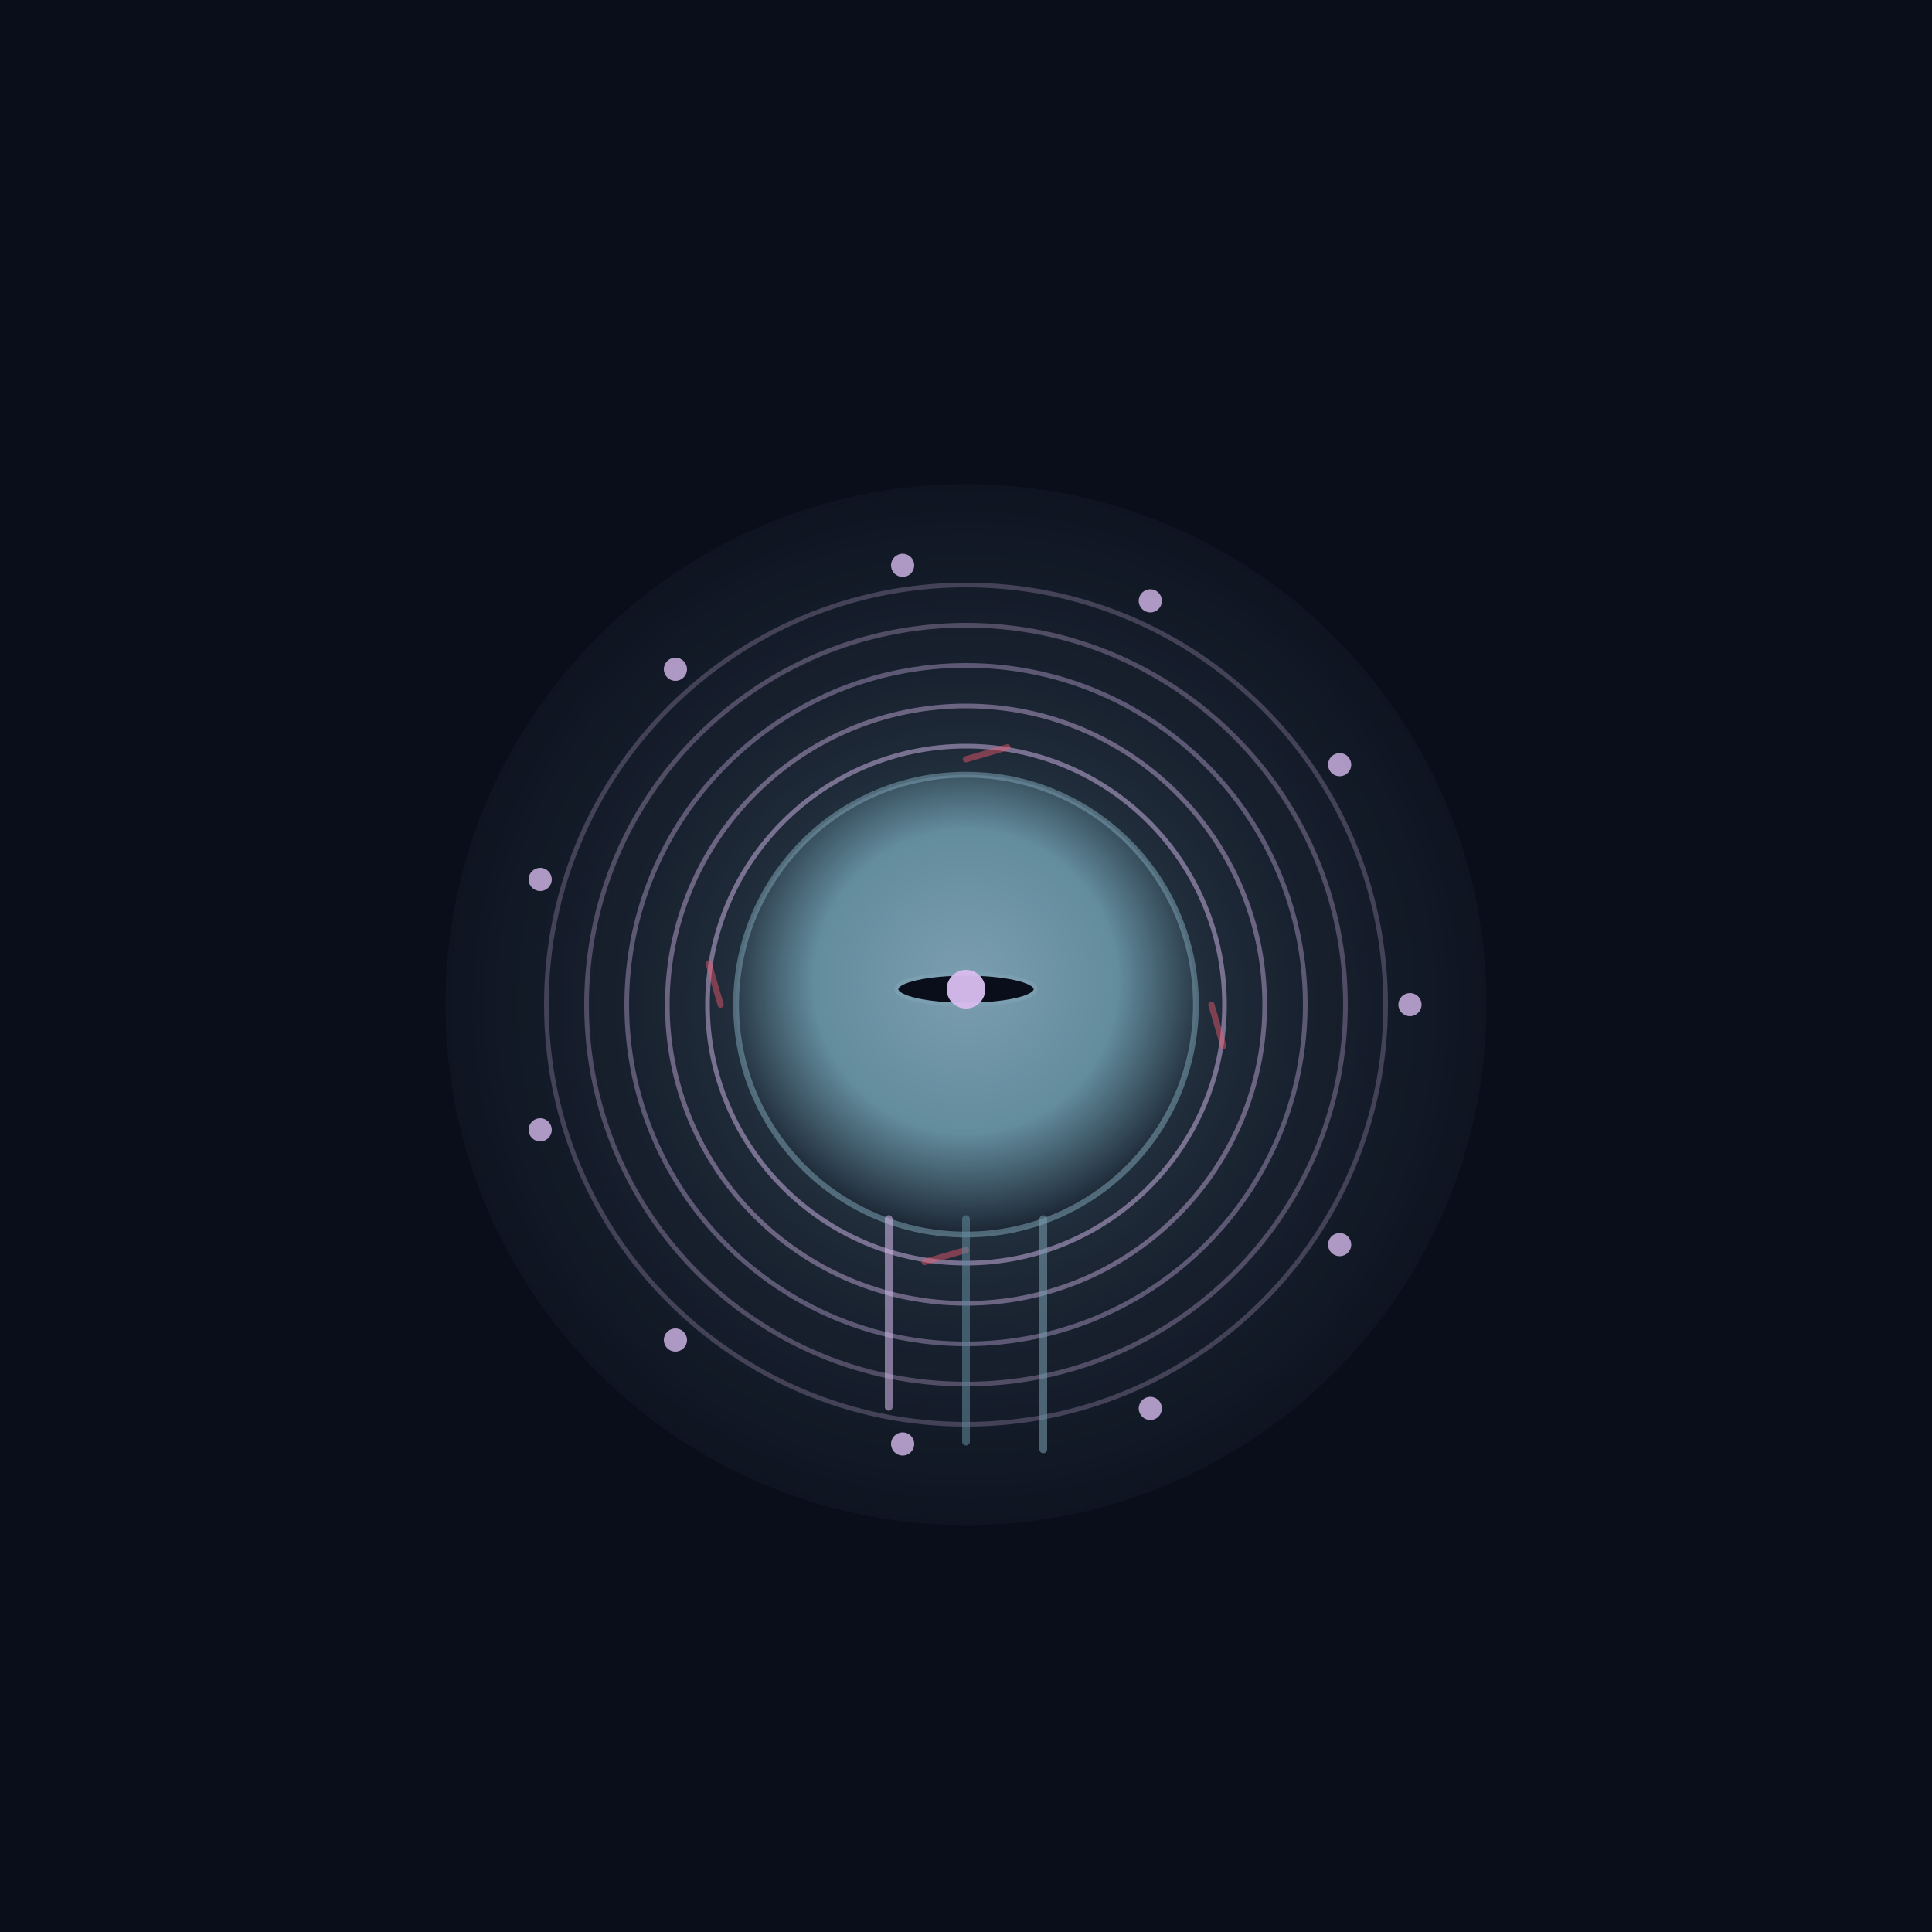
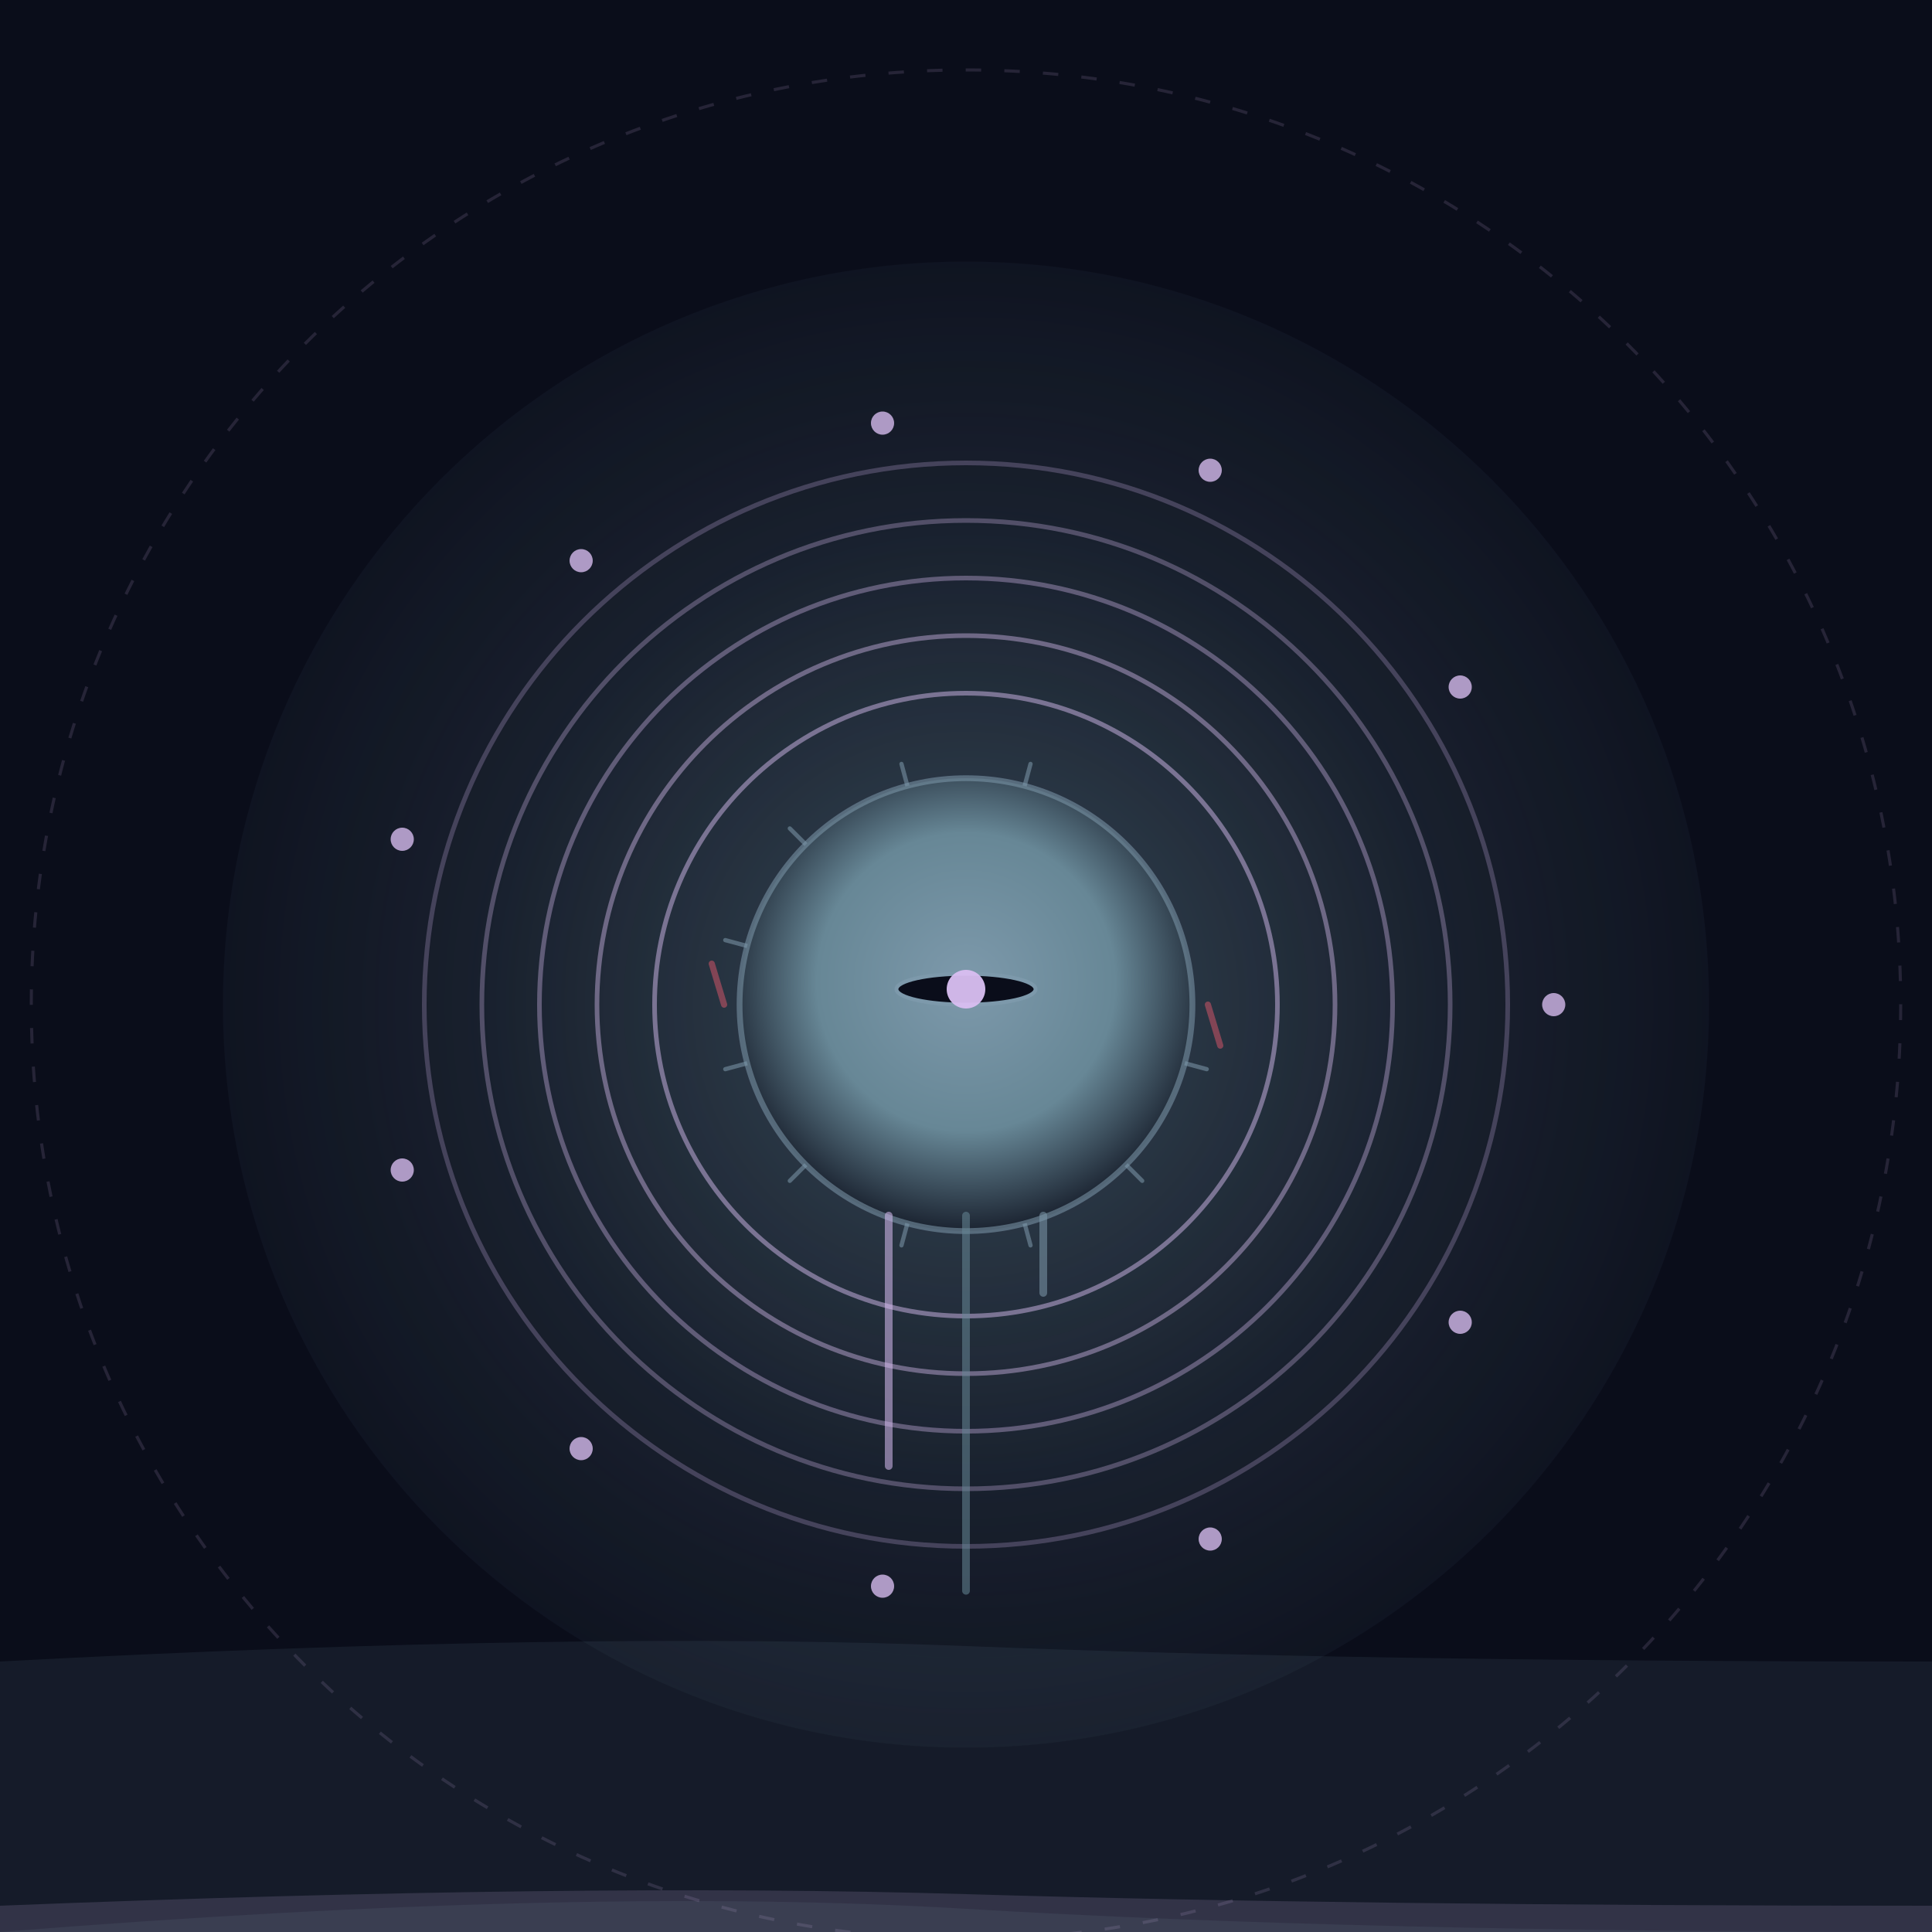
- <svg xmlns="http://www.w3.org/2000/svg" viewBox="0 0 500 500" role="img" aria-label="Mnemosyne avatar — mood rest, health 28%">
+ <svg xmlns="http://www.w3.org/2000/svg" viewBox="0 0 500 500" role="img" aria-label="Mnemosyne avatar — mood rest, health 21%">
  <defs>
    <radialGradient id="auraGrad" cx="50%" cy="50%" r="60%">
-       <stop offset="0%" stop-color="#638c9d" stop-opacity="0.55" />
-       <stop offset="55%" stop-color="#638c9d" stop-opacity="0.18" />
-       <stop offset="100%" stop-color="#638c9d" stop-opacity="0" />
+       <stop offset="0%" stop-color="#678796" stop-opacity="0.55" />
+       <stop offset="55%" stop-color="#678796" stop-opacity="0.18" />
+       <stop offset="100%" stop-color="#678796" stop-opacity="0" />
    </radialGradient>
    <radialGradient id="coreGrad" cx="50%" cy="45%" r="60%">
-       <stop offset="0%" stop-color="#7b9eb0" />
-       <stop offset="55%" stop-color="#638c9d" />
+       <stop offset="0%" stop-color="#7d99ab" />
+       <stop offset="55%" stop-color="#678796" />
      <stop offset="100%" stop-color="#0a0d1a" />
    </radialGradient>
  </defs>
  <rect x="0" y="0" width="500" height="500" fill="#0a0d1a" />
-   <circle cx="250.0" cy="260.0" r="134.7" fill="url(#auraGrad)" opacity="0.85">
+   <path d="M0,500 L0,500.0 Q150.0,488.0 250.0,494.0 T500,500.0 L500,500 Z" fill="#7d99ab" fill-opacity="0.10" />
+   <path d="M0,500 L0,430.0 Q150.0,422.0 250.0,426.0 T500,430.0 L500,500 Z" fill="#678796" fill-opacity="0.12" />
+   <path d="M0,500 L0,493.2 Q150.0,487.2 250.0,490.2 T500,493.2 L500,500 Z" fill="#d9bef1" fill-opacity="0.15" />
+   <circle cx="250.0" cy="260.0" r="192.3" fill="url(#auraGrad)" opacity="0.85">
    <animate attributeName="opacity" values="0.35;0.95;0.35" dur="6.00s" repeatCount="indefinite" />
  </circle>
-   <circle cx="250.0" cy="260.0" r="56.5" fill="none" stroke="#d9bdef" stroke-opacity="0.54" stroke-width="1.2" />
-   <circle cx="250.0" cy="260.0" r="66.9" fill="none" stroke="#d9bdef" stroke-opacity="0.48" stroke-width="1.2" />
-   <circle cx="250.0" cy="260.0" r="77.3" fill="none" stroke="#d9bdef" stroke-opacity="0.42" stroke-width="1.2" />
-   <circle cx="250.0" cy="260.0" r="87.8" fill="none" stroke="#d9bdef" stroke-opacity="0.36" stroke-width="1.2" />
-   <circle cx="250.0" cy="260.0" r="98.2" fill="none" stroke="#d9bdef" stroke-opacity="0.30" stroke-width="1.2" />
-   <circle cx="250.0" cy="260.0" r="108.6" fill="none" stroke="#d9bdef" stroke-opacity="0.24" stroke-width="1.2" />
-   <circle cx="250.0" cy="260.0" r="59.5" fill="url(#coreGrad)" stroke="#7b9eb0" stroke-opacity="0.55" stroke-width="1.5" />
-   <ellipse cx="250.0" cy="256.0" rx="18" ry="4" fill="#0a0d1a" stroke="#7b9eb0" stroke-width="1" />
-   <circle cx="250.0" cy="256.0" r="5" fill="#d9bdef" opacity="0.95" />
+   <circle cx="250.0" cy="260.0" r="241.9" fill="none" stroke="#d9bef1" stroke-opacity="0.135" stroke-width="0.8" stroke-dasharray="4 6" />
+   <line x1="291.9" y1="271.2" x2="312.3" y2="276.7" stroke="#7d99ab" stroke-opacity="0.55" stroke-width="1.1" stroke-linecap="round" />
+   <line x1="280.7" y1="290.7" x2="295.6" y2="305.6" stroke="#7d99ab" stroke-opacity="0.55" stroke-width="1.1" stroke-linecap="round" />
+   <line x1="261.2" y1="301.9" x2="266.7" y2="322.3" stroke="#7d99ab" stroke-opacity="0.55" stroke-width="1.1" stroke-linecap="round" />
+   <line x1="238.8" y1="301.9" x2="233.3" y2="322.3" stroke="#7d99ab" stroke-opacity="0.55" stroke-width="1.1" stroke-linecap="round" />
+   <line x1="219.3" y1="290.7" x2="204.4" y2="305.6" stroke="#7d99ab" stroke-opacity="0.55" stroke-width="1.1" stroke-linecap="round" />
+   <line x1="208.1" y1="271.2" x2="187.7" y2="276.7" stroke="#7d99ab" stroke-opacity="0.55" stroke-width="1.1" stroke-linecap="round" />
+   <line x1="208.1" y1="248.8" x2="187.7" y2="243.3" stroke="#7d99ab" stroke-opacity="0.55" stroke-width="1.1" stroke-linecap="round" />
+   <line x1="219.3" y1="229.3" x2="204.4" y2="214.4" stroke="#7d99ab" stroke-opacity="0.55" stroke-width="1.1" stroke-linecap="round" />
+   <line x1="238.8" y1="218.1" x2="233.3" y2="197.7" stroke="#7d99ab" stroke-opacity="0.55" stroke-width="1.1" stroke-linecap="round" />
+   <line x1="261.2" y1="218.1" x2="266.7" y2="197.7" stroke="#7d99ab" stroke-opacity="0.55" stroke-width="1.1" stroke-linecap="round" />
+   <circle cx="250.0" cy="260.0" r="80.6" fill="none" stroke="#d9bef1" stroke-opacity="0.48" stroke-width="1.2" />
+   <circle cx="250.0" cy="260.0" r="95.5" fill="none" stroke="#d9bef1" stroke-opacity="0.42" stroke-width="1.2" />
+   <circle cx="250.0" cy="260.0" r="110.4" fill="none" stroke="#d9bef1" stroke-opacity="0.36" stroke-width="1.2" />
+   <circle cx="250.0" cy="260.0" r="125.3" fill="none" stroke="#d9bef1" stroke-opacity="0.30" stroke-width="1.2" />
+   <circle cx="250.0" cy="260.0" r="140.2" fill="none" stroke="#d9bef1" stroke-opacity="0.24" stroke-width="1.2" />
+   <circle cx="250.0" cy="260.0" r="58.6" fill="url(#coreGrad)" stroke="#7d99ab" stroke-opacity="0.55" stroke-width="1.5" />
+   <ellipse cx="250.0" cy="256.0" rx="18" ry="4" fill="#0a0d1a" stroke="#7d99ab" stroke-width="1" />
+   <circle cx="250.0" cy="256.0" r="5" fill="#d9bef1" opacity="0.95" />
  <g>
-     <circle cx="364.9" cy="260.0" r="3" fill="#d9bdef" opacity="0.78" />
-     <circle cx="346.7" cy="322.1" r="3" fill="#d9bdef" opacity="0.78" />
-     <circle cx="297.7" cy="364.5" r="3" fill="#d9bdef" opacity="0.78" />
-     <circle cx="233.6" cy="373.7" r="3" fill="#d9bdef" opacity="0.78" />
-     <circle cx="174.8" cy="346.8" r="3" fill="#d9bdef" opacity="0.78" />
-     <circle cx="139.8" cy="292.4" r="3" fill="#d9bdef" opacity="0.78" />
-     <circle cx="139.8" cy="227.6" r="3" fill="#d9bdef" opacity="0.78" />
-     <circle cx="174.8" cy="173.2" r="3" fill="#d9bdef" opacity="0.78" />
-     <circle cx="233.6" cy="146.3" r="3" fill="#d9bdef" opacity="0.78" />
-     <circle cx="297.7" cy="155.5" r="3" fill="#d9bdef" opacity="0.78" />
-     <circle cx="346.7" cy="197.9" r="3" fill="#d9bdef" opacity="0.78" />
-     <animateTransform attributeName="transform" type="rotate" from="0 250.0 260.0" to="360 250.0 260.0" dur="19.7s" repeatCount="indefinite" />
+     <circle cx="402.1" cy="260.0" r="3" fill="#d9bef1" opacity="0.78" />
+     <circle cx="377.9" cy="342.2" r="3" fill="#d9bef1" opacity="0.78" />
+     <circle cx="313.2" cy="398.3" r="3" fill="#d9bef1" opacity="0.78" />
+     <circle cx="228.4" cy="410.5" r="3" fill="#d9bef1" opacity="0.78" />
+     <circle cx="150.4" cy="374.9" r="3" fill="#d9bef1" opacity="0.78" />
+     <circle cx="104.1" cy="302.8" r="3" fill="#d9bef1" opacity="0.78" />
+     <circle cx="104.1" cy="217.2" r="3" fill="#d9bef1" opacity="0.78" />
+     <circle cx="150.4" cy="145.1" r="3" fill="#d9bef1" opacity="0.78" />
+     <circle cx="228.4" cy="109.5" r="3" fill="#d9bef1" opacity="0.78" />
+     <circle cx="313.2" cy="121.7" r="3" fill="#d9bef1" opacity="0.78" />
+     <circle cx="377.9" cy="177.8" r="3" fill="#d9bef1" opacity="0.78" />
+     <animateTransform attributeName="transform" type="rotate" from="0 250.0 260.0" to="360 250.0 260.0" dur="19.9s" repeatCount="indefinite" />
  </g>
-   <line x1="313.5" y1="260.0" x2="316.6" y2="270.7" stroke="#f25c6f" stroke-opacity="0.45" stroke-width="1.6" stroke-linecap="round" />
-   <line x1="250.0" y1="323.5" x2="239.3" y2="326.6" stroke="#f25c6f" stroke-opacity="0.45" stroke-width="1.6" stroke-linecap="round" />
-   <line x1="186.5" y1="260.0" x2="183.4" y2="249.3" stroke="#f25c6f" stroke-opacity="0.45" stroke-width="1.6" stroke-linecap="round" />
-   <line x1="250.0" y1="196.5" x2="260.7" y2="193.4" stroke="#f25c6f" stroke-opacity="0.45" stroke-width="1.6" stroke-linecap="round" />
-   <line x1="230.0" y1="315.5" x2="230.0" y2="364.1" stroke="#d9bdef" stroke-opacity="0.55" stroke-width="2" stroke-linecap="round" />
-   <line x1="250.0" y1="315.5" x2="250.0" y2="373.1" stroke="#638c9d" stroke-opacity="0.55" stroke-width="2" stroke-linecap="round" />
-   <line x1="270.0" y1="315.5" x2="270.0" y2="375.1" stroke="#7b9eb0" stroke-opacity="0.55" stroke-width="2" stroke-linecap="round" />
+   <line x1="312.6" y1="260.0" x2="315.8" y2="270.6" stroke="#f25c6f" stroke-opacity="0.45" stroke-width="1.6" stroke-linecap="round" />
+   <line x1="187.4" y1="260.0" x2="184.2" y2="249.4" stroke="#f25c6f" stroke-opacity="0.45" stroke-width="1.6" stroke-linecap="round" />
+   <line x1="230.0" y1="314.6" x2="230.0" y2="379.4" stroke="#d9bef1" stroke-opacity="0.55" stroke-width="2" stroke-linecap="round" />
+   <line x1="250.0" y1="314.6" x2="250.0" y2="411.7" stroke="#678796" stroke-opacity="0.55" stroke-width="2" stroke-linecap="round" />
+   <line x1="270.0" y1="314.6" x2="270.0" y2="334.6" stroke="#7d99ab" stroke-opacity="0.55" stroke-width="2" stroke-linecap="round" />
</svg>
